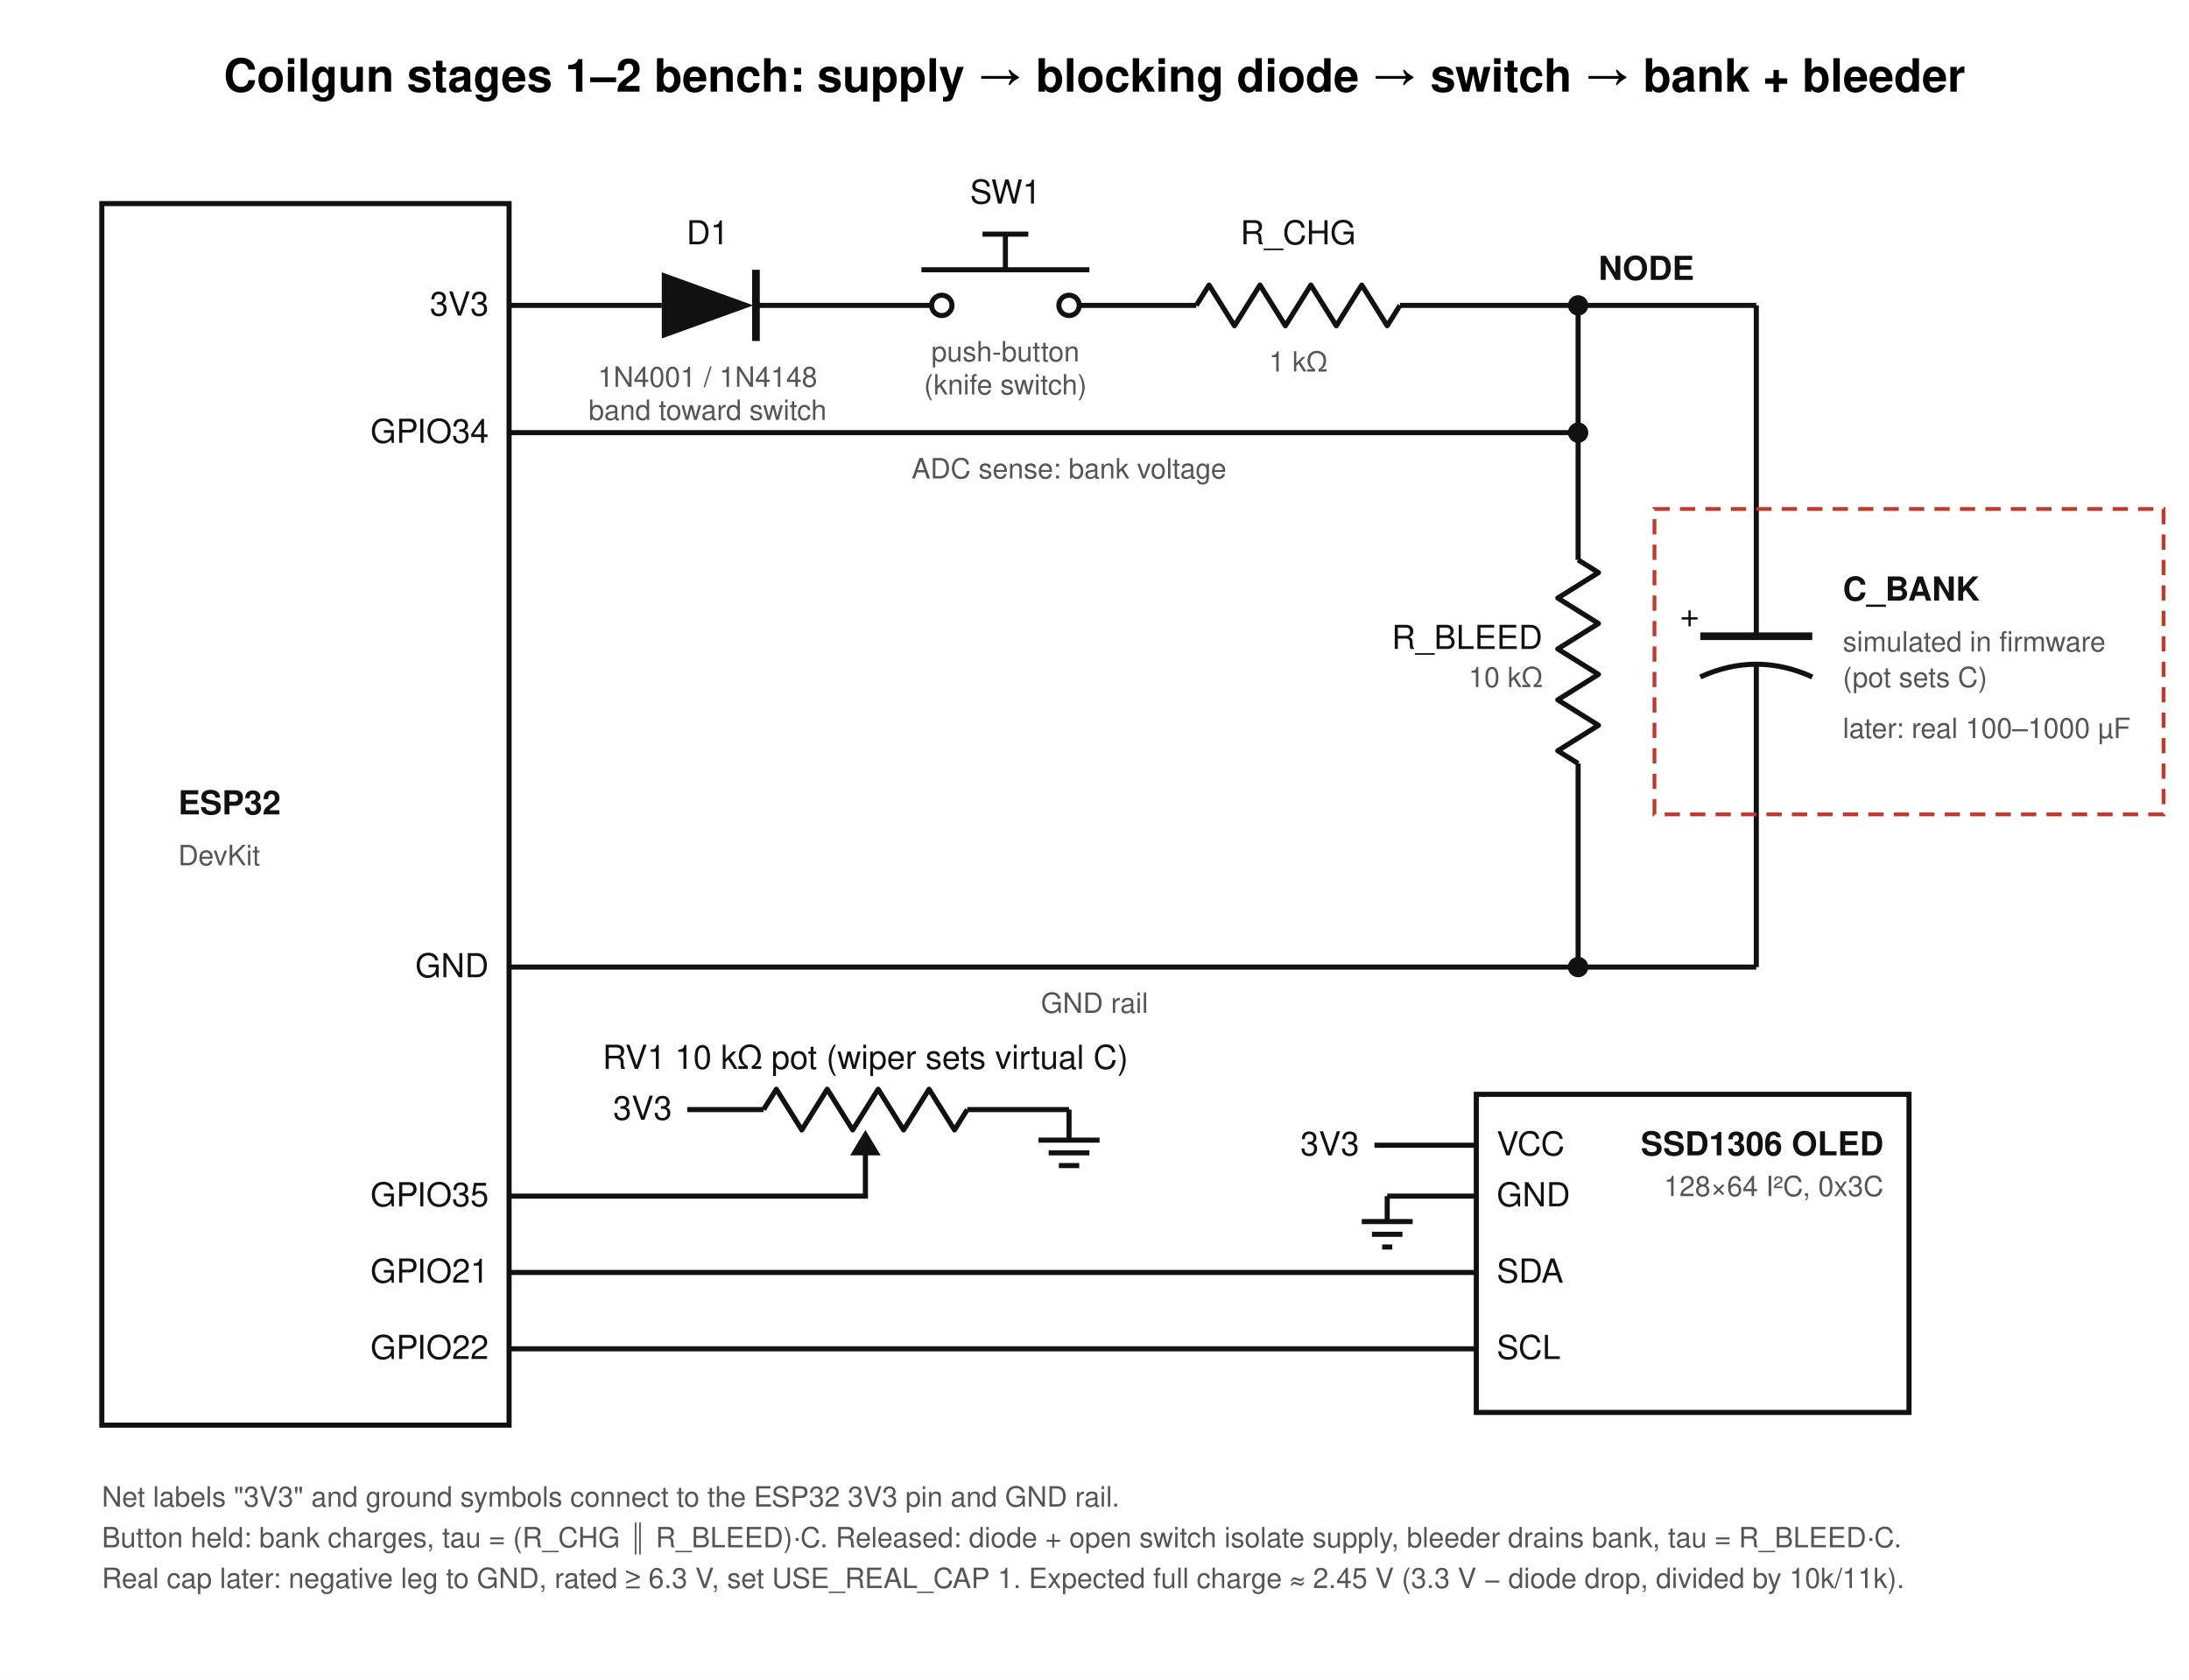
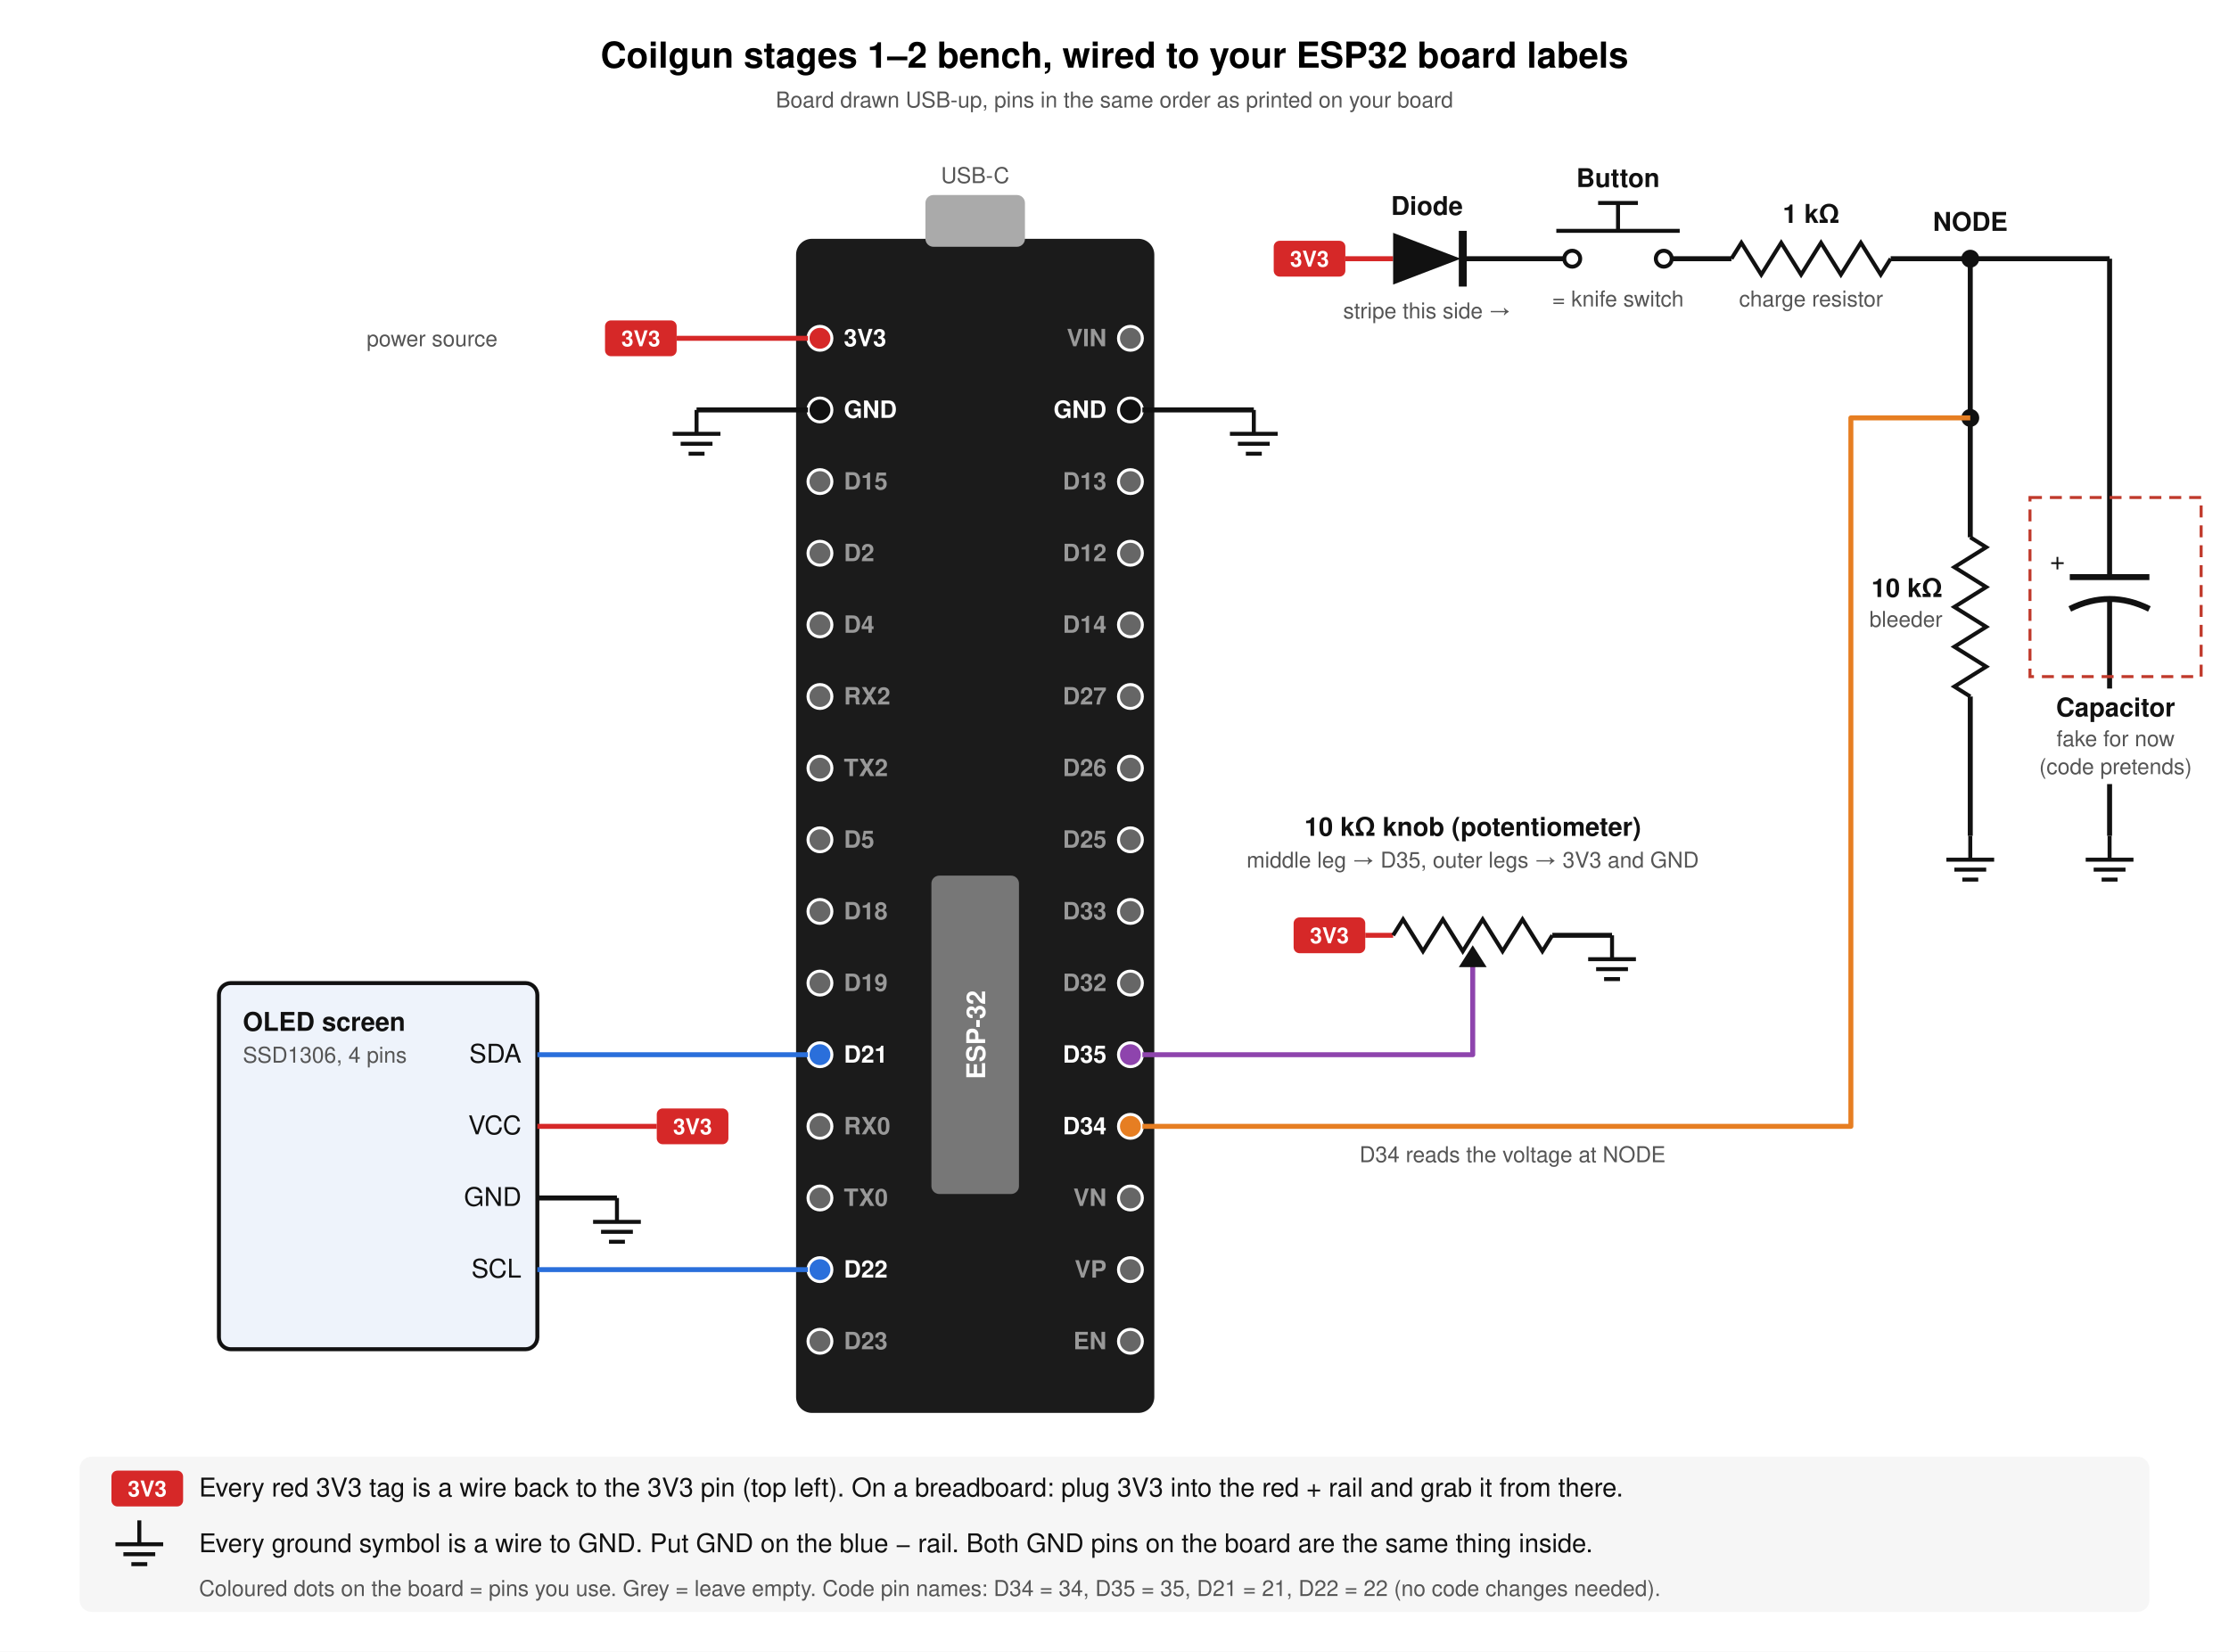
- <svg xmlns="http://www.w3.org/2000/svg" width="860" height="660" viewBox="0 0 860 660" font-family="Helvetica, Arial, sans-serif">
-   <rect width="860" height="660" fill="#ffffff" />
-   <style>
-     .w{stroke:#111;stroke-width:2;fill:none}
-     .p{stroke:#111;stroke-width:2;fill:none;stroke-linejoin:round}
-     .t{font-size:13px;fill:#111}
-     .s{font-size:11px;fill:#555}
-     .b{font-size:13px;font-weight:bold;fill:#111}
-     .dot{fill:#111}
-   </style>
-   <text x="430" y="36" text-anchor="middle" font-size="18" font-weight="bold">Coilgun stages 1–2 bench: supply → blocking diode → switch → bank + bleeder</text>
-   <rect x="40" y="80" width="160" height="480" class="w" fill="#f4f4f4" />
-   <text x="70" y="320" class="b" font-size="20">ESP32</text>
-   <text x="70" y="340" class="s">DevKit</text>
-   <text x="192" y="124" class="t" text-anchor="end">3V3</text>
-   <text x="192" y="174" class="t" text-anchor="end">GPIO34</text>
-   <text x="192" y="384" class="t" text-anchor="end">GND</text>
-   <text x="192" y="474" class="t" text-anchor="end">GPIO35</text>
-   <text x="192" y="504" class="t" text-anchor="end">GPIO21</text>
-   <text x="192" y="534" class="t" text-anchor="end">GPIO22</text>
-   <line x1="200" y1="120" x2="260" y2="120" class="w" />
-   <polygon points="260,107 260,133 296,120" fill="#111" />
-   <line x1="297" y1="106" x2="297" y2="134" stroke="#111" stroke-width="3" />
-   <text x="278" y="96" class="t" text-anchor="middle">D1</text>
-   <text x="278" y="152" class="s" text-anchor="middle">1N4001 / 1N4148</text>
-   <text x="278" y="165" class="s" text-anchor="middle">band toward switch</text>
-   <line x1="297" y1="120" x2="366" y2="120" class="w" />
-   <circle cx="370" cy="120" r="4" class="w" fill="#fff" />
-   <circle cx="420" cy="120" r="4" class="w" fill="#fff" />
-   <line x1="362" y1="106" x2="428" y2="106" class="w" />
-   <line x1="395" y1="106" x2="395" y2="92" class="w" />
-   <line x1="386" y1="92" x2="404" y2="92" class="w" />
-   <text x="395" y="80" class="t" text-anchor="middle">SW1</text>
-   <text x="395" y="142" class="s" text-anchor="middle">push-button</text>
-   <text x="395" y="155" class="s" text-anchor="middle">(knife switch)</text>
-   <line x1="424" y1="120" x2="470" y2="120" class="w" />
-   <path d="M470,120 l5,-8 l10,16 l10,-16 l10,16 l10,-16 l10,16 l10,-16 l10,16 l5,-8" class="p" />
-   <text x="510" y="96" class="t" text-anchor="middle">R_CHG</text>
-   <text x="510" y="146" class="s" text-anchor="middle">1 kΩ</text>
-   <line x1="550" y1="120" x2="690" y2="120" class="w" />
-   <circle cx="620" cy="120" r="4" class="dot" />
-   <text x="628" y="110" class="b">NODE</text>
-   <line x1="620" y1="120" x2="620" y2="220" class="w" />
-   <circle cx="620" cy="170" r="4" class="dot" />
-   <path d="M620,220 l8,5 l-16,10 l16,10 l-16,10 l16,10 l-16,10 l16,10 l-16,10 l8,5" class="p" />
-   <text x="606" y="255" class="t" text-anchor="end">R_BLEED</text>
-   <text x="606" y="270" class="s" text-anchor="end">10 kΩ</text>
-   <line x1="620" y1="300" x2="620" y2="380" class="w" />
-   <line x1="200" y1="170" x2="620" y2="170" class="w" />
-   <text x="420" y="188" class="s" text-anchor="middle">ADC sense: bank voltage</text>
-   <line x1="690" y1="120" x2="690" y2="250" class="w" />
-   <line x1="668" y1="250" x2="712" y2="250" stroke="#111" stroke-width="3" />
-   <path d="M668,266 Q690,256 712,266" class="w" stroke-width="3" />
-   <text x="660" y="246" class="t">+</text>
-   <line x1="690" y1="261" x2="690" y2="380" class="w" />
-   <rect x="650" y="200" width="200" height="120" fill="none" stroke="#c0392b" stroke-width="1.5" stroke-dasharray="6,4" />
-   <text x="724" y="236" class="b" fill="#c0392b">C_BANK</text>
-   <text x="724" y="256" class="s">simulated in firmware</text>
-   <text x="724" y="270" class="s">(pot sets C)</text>
-   <text x="724" y="290" class="s">later: real 100–1000 µF</text>
-   <line x1="200" y1="380" x2="690" y2="380" class="w" />
-   <circle cx="620" cy="380" r="4" class="dot" />
-   <text x="430" y="398" class="s" text-anchor="middle">GND rail</text>
-   <line x1="270" y1="436" x2="300" y2="436" class="w" />
-   <path d="M300,436 l5,-8 l10,16 l10,-16 l10,16 l10,-16 l10,16 l10,-16 l10,16 l5,-8" class="p" />
-   <line x1="380" y1="436" x2="420" y2="436" class="w" />
-   <text x="264" y="440" class="t" text-anchor="end">3V3</text>
-   <line x1="420" y1="436" x2="420" y2="448" class="w" />
-   <line x1="408" y1="448" x2="432" y2="448" class="w" />
-   <line x1="412" y1="453" x2="428" y2="453" class="w" />
-   <line x1="416" y1="458" x2="424" y2="458" class="w" />
-   <polyline points="200,470 340,470 340,452" class="w" />
-   <polygon points="334,454 346,454 340,444" fill="#111" />
-   <text x="340" y="420" class="t" text-anchor="middle">RV1 10 kΩ pot (wiper sets virtual C)</text>
-   <line x1="200" y1="450" x2="200" y2="470" stroke="#f4f4f4" stroke-width="0" />
-   <rect x="580" y="430" width="170" height="125" class="w" fill="#eef3fb" />
-   <text x="740" y="454" class="b" text-anchor="end">SSD1306 OLED</text>
-   <text x="740" y="470" class="s" text-anchor="end">128×64 I²C, 0x3C</text>
-   <text x="588" y="454" class="t">VCC</text>
-   <text x="588" y="474" class="t">GND</text>
-   <text x="588" y="504" class="t">SDA</text>
-   <text x="588" y="534" class="t">SCL</text>
-   <line x1="540" y1="450" x2="580" y2="450" class="w" />
-   <text x="534" y="454" class="t" text-anchor="end">3V3</text>
-   <line x1="545" y1="470" x2="580" y2="470" class="w" />
-   <line x1="545" y1="470" x2="545" y2="480" class="w" />
-   <line x1="535" y1="480" x2="555" y2="480" class="w" />
-   <line x1="539" y1="485" x2="551" y2="485" class="w" />
-   <line x1="543" y1="490" x2="547" y2="490" class="w" />
-   <line x1="200" y1="500" x2="580" y2="500" class="w" />
-   <line x1="200" y1="530" x2="580" y2="530" class="w" />
-   <text x="40" y="592" class="s">Net labels "3V3" and ground symbols connect to the ESP32 3V3 pin and GND rail.</text>
-   <text x="40" y="608" class="s">Button held: bank charges, tau = (R_CHG ∥ R_BLEED)·C. Released: diode + open switch isolate supply, bleeder drains bank, tau = R_BLEED·C.</text>
-   <text x="40" y="624" class="s">Real cap later: negative leg to GND, rated ≥ 6.3 V, set USE_REAL_CAP 1. Expected full charge ≈ 2.45 V (3.3 V − diode drop, divided by 10k/11k).</text>
+ <svg xmlns="http://www.w3.org/2000/svg" width="1120" height="830" viewBox="0 0 1120 830" font-family="Helvetica, Arial, sans-serif">
+   <rect width="1120" height="830" fill="#fff" />
+   <style>.w{stroke:#111;stroke-width:2;fill:none}.t{font-size:13px;fill:#111}.s{font-size:11px;fill:#555}.b{font-size:13px;font-weight:bold;fill:#111}.pin{font-size:12px;font-weight:bold}</style>
+   <text x="560" y="34" text-anchor="middle" font-size="18" font-weight="bold">Coilgun stages 1–2 bench, wired to your ESP32 board labels</text>
+   <text x="560" y="54" text-anchor="middle" class="s">Board drawn USB-up, pins in the same order as printed on your board</text>
+   <rect x="400" y="120" width="180" height="590" rx="8" fill="#1b1b1b" />
+   <rect x="465" y="98" width="50" height="26" rx="4" fill="#aaa" />
+   <text x="490" y="92" text-anchor="middle" class="s">USB-C</text>
+   <rect x="468" y="440" width="44" height="160" rx="4" fill="#777" />
+   <text x="490" y="525" transform="rotate(-90 490 520)" text-anchor="middle" fill="#fff" font-size="13" font-weight="bold">ESP-32</text>
+   <circle cx="412" cy="170" r="6" fill="#d62828" stroke="#fff" stroke-width="1.5" />
+   <text x="424" y="174" class="pin" fill="#fff">3V3</text>
+   <circle cx="412" cy="206" r="6" fill="#111" stroke="#fff" stroke-width="1.5" />
+   <text x="424" y="210" class="pin" fill="#fff">GND</text>
+   <circle cx="412" cy="242" r="6" fill="#666" stroke="#fff" stroke-width="1.5" />
+   <text x="424" y="246" class="pin" fill="#999">D15</text>
+   <circle cx="412" cy="278" r="6" fill="#666" stroke="#fff" stroke-width="1.5" />
+   <text x="424" y="282" class="pin" fill="#999">D2</text>
+   <circle cx="412" cy="314" r="6" fill="#666" stroke="#fff" stroke-width="1.5" />
+   <text x="424" y="318" class="pin" fill="#999">D4</text>
+   <circle cx="412" cy="350" r="6" fill="#666" stroke="#fff" stroke-width="1.5" />
+   <text x="424" y="354" class="pin" fill="#999">RX2</text>
+   <circle cx="412" cy="386" r="6" fill="#666" stroke="#fff" stroke-width="1.5" />
+   <text x="424" y="390" class="pin" fill="#999">TX2</text>
+   <circle cx="412" cy="422" r="6" fill="#666" stroke="#fff" stroke-width="1.5" />
+   <text x="424" y="426" class="pin" fill="#999">D5</text>
+   <circle cx="412" cy="458" r="6" fill="#666" stroke="#fff" stroke-width="1.5" />
+   <text x="424" y="462" class="pin" fill="#999">D18</text>
+   <circle cx="412" cy="494" r="6" fill="#666" stroke="#fff" stroke-width="1.5" />
+   <text x="424" y="498" class="pin" fill="#999">D19</text>
+   <circle cx="412" cy="530" r="6" fill="#2a6fdb" stroke="#fff" stroke-width="1.5" />
+   <text x="424" y="534" class="pin" fill="#fff">D21</text>
+   <circle cx="412" cy="566" r="6" fill="#666" stroke="#fff" stroke-width="1.5" />
+   <text x="424" y="570" class="pin" fill="#999">RX0</text>
+   <circle cx="412" cy="602" r="6" fill="#666" stroke="#fff" stroke-width="1.5" />
+   <text x="424" y="606" class="pin" fill="#999">TX0</text>
+   <circle cx="412" cy="638" r="6" fill="#2a6fdb" stroke="#fff" stroke-width="1.5" />
+   <text x="424" y="642" class="pin" fill="#fff">D22</text>
+   <circle cx="412" cy="674" r="6" fill="#666" stroke="#fff" stroke-width="1.5" />
+   <text x="424" y="678" class="pin" fill="#999">D23</text>
+   <circle cx="568" cy="170" r="6" fill="#666" stroke="#fff" stroke-width="1.5" />
+   <text x="556" y="174" class="pin" text-anchor="end" fill="#999">VIN</text>
+   <circle cx="568" cy="206" r="6" fill="#111" stroke="#fff" stroke-width="1.5" />
+   <text x="556" y="210" class="pin" text-anchor="end" fill="#fff">GND</text>
+   <circle cx="568" cy="242" r="6" fill="#666" stroke="#fff" stroke-width="1.5" />
+   <text x="556" y="246" class="pin" text-anchor="end" fill="#999">D13</text>
+   <circle cx="568" cy="278" r="6" fill="#666" stroke="#fff" stroke-width="1.5" />
+   <text x="556" y="282" class="pin" text-anchor="end" fill="#999">D12</text>
+   <circle cx="568" cy="314" r="6" fill="#666" stroke="#fff" stroke-width="1.5" />
+   <text x="556" y="318" class="pin" text-anchor="end" fill="#999">D14</text>
+   <circle cx="568" cy="350" r="6" fill="#666" stroke="#fff" stroke-width="1.5" />
+   <text x="556" y="354" class="pin" text-anchor="end" fill="#999">D27</text>
+   <circle cx="568" cy="386" r="6" fill="#666" stroke="#fff" stroke-width="1.5" />
+   <text x="556" y="390" class="pin" text-anchor="end" fill="#999">D26</text>
+   <circle cx="568" cy="422" r="6" fill="#666" stroke="#fff" stroke-width="1.5" />
+   <text x="556" y="426" class="pin" text-anchor="end" fill="#999">D25</text>
+   <circle cx="568" cy="458" r="6" fill="#666" stroke="#fff" stroke-width="1.5" />
+   <text x="556" y="462" class="pin" text-anchor="end" fill="#999">D33</text>
+   <circle cx="568" cy="494" r="6" fill="#666" stroke="#fff" stroke-width="1.5" />
+   <text x="556" y="498" class="pin" text-anchor="end" fill="#999">D32</text>
+   <circle cx="568" cy="530" r="6" fill="#8e44ad" stroke="#fff" stroke-width="1.5" />
+   <text x="556" y="534" class="pin" text-anchor="end" fill="#fff">D35</text>
+   <circle cx="568" cy="566" r="6" fill="#e67e22" stroke="#fff" stroke-width="1.5" />
+   <text x="556" y="570" class="pin" text-anchor="end" fill="#fff">D34</text>
+   <circle cx="568" cy="602" r="6" fill="#666" stroke="#fff" stroke-width="1.5" />
+   <text x="556" y="606" class="pin" text-anchor="end" fill="#999">VN</text>
+   <circle cx="568" cy="638" r="6" fill="#666" stroke="#fff" stroke-width="1.5" />
+   <text x="556" y="642" class="pin" text-anchor="end" fill="#999">VP</text>
+   <circle cx="568" cy="674" r="6" fill="#666" stroke="#fff" stroke-width="1.5" />
+   <text x="556" y="678" class="pin" text-anchor="end" fill="#999">EN</text>
+   <polyline points="406,170 340,170" fill="none" stroke="#d62828" stroke-width="2.5" stroke-linejoin="round" />
+   <rect x="304" y="161" width="36" height="18" rx="3" fill="#d62828" />
+   <text x="322.0" y="174" text-anchor="middle" font-size="11" font-weight="bold" fill="#fff">3V3</text>
+   <text x="250" y="174" class="s" text-anchor="end">power source</text>
+   <polyline points="406,206 350,206" fill="none" stroke="#111" stroke-width="2.5" stroke-linejoin="round" />
+   <line x1="350" y1="206" x2="350" y2="218" class="w" />
+   <line x1="338" y1="218" x2="362" y2="218" class="w" />
+   <line x1="342" y1="223" x2="358" y2="223" class="w" />
+   <line x1="346" y1="228" x2="354" y2="228" class="w" />
+   <rect x="110" y="494" width="160" height="184" rx="6" fill="#eef3fb" stroke="#111" stroke-width="2" />
+   <text x="122" y="518" class="b">OLED screen</text>
+   <text x="122" y="534" class="s">SSD1306, 4 pins</text>
+   <text x="262" y="534" class="t" text-anchor="end">SDA</text>
+   <text x="262" y="570" class="t" text-anchor="end">VCC</text>
+   <text x="262" y="606" class="t" text-anchor="end">GND</text>
+   <text x="262" y="642" class="t" text-anchor="end">SCL</text>
+   <polyline points="406,530 270,530" fill="none" stroke="#2a6fdb" stroke-width="2.5" stroke-linejoin="round" />
+   <polyline points="406,638 270,638" fill="none" stroke="#2a6fdb" stroke-width="2.5" stroke-linejoin="round" />
+   <polyline points="270,566 330,566" fill="none" stroke="#d62828" stroke-width="2.5" stroke-linejoin="round" />
+   <rect x="330" y="557" width="36" height="18" rx="3" fill="#d62828" />
+   <text x="348.0" y="570" text-anchor="middle" font-size="11" font-weight="bold" fill="#fff">3V3</text>
+   <polyline points="270,602 310,602" fill="none" stroke="#111" stroke-width="2.5" stroke-linejoin="round" />
+   <line x1="310" y1="602" x2="310" y2="614" class="w" />
+   <line x1="298" y1="614" x2="322" y2="614" class="w" />
+   <line x1="302" y1="619" x2="318" y2="619" class="w" />
+   <line x1="306" y1="624" x2="314" y2="624" class="w" />
+   <polyline points="574,206 630,206" fill="none" stroke="#111" stroke-width="2.5" stroke-linejoin="round" />
+   <line x1="630" y1="206" x2="630" y2="218" class="w" />
+   <line x1="618" y1="218" x2="642" y2="218" class="w" />
+   <line x1="622" y1="223" x2="638" y2="223" class="w" />
+   <line x1="626" y1="228" x2="634" y2="228" class="w" />
+   <rect x="640" y="121" width="36" height="18" rx="3" fill="#d62828" />
+   <text x="658.0" y="134" text-anchor="middle" font-size="11" font-weight="bold" fill="#fff">3V3</text>
+   <polyline points="676,130 700,130" fill="none" stroke="#d62828" stroke-width="2.5" stroke-linejoin="round" />
+   <polygon points="700,117 700,143 734,130" fill="#111" />
+   <line x1="735" y1="116" x2="735" y2="144" stroke="#111" stroke-width="4" />
+   <text x="717" y="108" class="b" text-anchor="middle">Diode</text>
+   <text x="717" y="160" class="s" text-anchor="middle">stripe this side →</text>
+   <polyline points="735,130 786,130" fill="none" stroke="#111" stroke-width="2.5" stroke-linejoin="round" />
+   <circle cx="790" cy="130" r="4" fill="#fff" stroke="#111" stroke-width="2" />
+   <circle cx="836" cy="130" r="4" fill="#fff" stroke="#111" stroke-width="2" />
+   <line x1="782" y1="116" x2="844" y2="116" class="w" />
+   <line x1="813" y1="116" x2="813" y2="102" class="w" />
+   <line x1="803" y1="102" x2="823" y2="102" class="w" />
+   <text x="813" y="94" class="b" text-anchor="middle">Button</text>
+   <text x="813" y="154" class="s" text-anchor="middle">= knife switch</text>
+   <polyline points="840,130 870,130" fill="none" stroke="#111" stroke-width="2.5" stroke-linejoin="round" />
+   <path d="M870,130 l5,-8 l10,16 l10,-16 l10,16 l10,-16 l10,16 l10,-16 l10,16 l5,-8" class="w" />
+   <text x="910" y="112" class="b" text-anchor="middle">1 kΩ</text>
+   <text x="910" y="154" class="s" text-anchor="middle">charge resistor</text>
+   <polyline points="950,130 1060,130" fill="none" stroke="#111" stroke-width="2.5" stroke-linejoin="round" />
+   <circle cx="990" cy="130" r="4.5" fill="#111" />
+   <text x="990" y="116" class="b" text-anchor="middle">NODE</text>
+   <polyline points="990,130 990,270" fill="none" stroke="#111" stroke-width="2.5" stroke-linejoin="round" />
+   <circle cx="990" cy="210" r="4.5" fill="#111" />
+   <path d="M990,270 l8,5 l-16,10 l16,10 l-16,10 l16,10 l-16,10 l16,10 l-16,10 l8,5" class="w" />
+   <text x="976" y="300" class="b" text-anchor="end">10 kΩ</text>
+   <text x="976" y="315" class="s" text-anchor="end">bleeder</text>
+   <polyline points="990,350 990,420" fill="none" stroke="#111" stroke-width="2.5" stroke-linejoin="round" />
+   <line x1="990" y1="420" x2="990" y2="432" class="w" />
+   <line x1="978" y1="432" x2="1002" y2="432" class="w" />
+   <line x1="982" y1="437" x2="998" y2="437" class="w" />
+   <line x1="986" y1="442" x2="994" y2="442" class="w" />
+   <polyline points="1060,130 1060,290" fill="none" stroke="#111" stroke-width="2.5" stroke-linejoin="round" />
+   <line x1="1040" y1="290" x2="1080" y2="290" stroke="#111" stroke-width="3" />
+   <path d="M1040,306 Q1060,296 1080,306" fill="none" stroke="#111" stroke-width="3" />
+   <text x="1030" y="286" class="t">+</text>
+   <polyline points="1060,301 1060,420" fill="none" stroke="#111" stroke-width="2.5" stroke-linejoin="round" />
+   <line x1="1060" y1="420" x2="1060" y2="432" class="w" />
+   <line x1="1048" y1="432" x2="1072" y2="432" class="w" />
+   <line x1="1052" y1="437" x2="1068" y2="437" class="w" />
+   <line x1="1056" y1="442" x2="1064" y2="442" class="w" />
+   <rect x="1020" y="250" width="86" height="90" fill="none" stroke="#c0392b" stroke-width="1.5" stroke-dasharray="6,4" />
+   <rect x="1018" y="346" width="92" height="48" fill="#fff" />
+   <text x="1063" y="360" class="b" text-anchor="middle" fill="#c0392b">Capacitor</text>
+   <text x="1063" y="375" class="s" text-anchor="middle">fake for now</text>
+   <text x="1063" y="389" class="s" text-anchor="middle">(code pretends)</text>
+   <polyline points="574,566 930,566 930,210 990,210" fill="none" stroke="#e67e22" stroke-width="2.5" stroke-linejoin="round" />
+   <text x="760" y="584" class="s" text-anchor="middle">D34 reads the voltage at NODE</text>
+   <rect x="650" y="461" width="36" height="18" rx="3" fill="#d62828" />
+   <text x="668.0" y="474" text-anchor="middle" font-size="11" font-weight="bold" fill="#fff">3V3</text>
+   <polyline points="686,470 700,470" fill="none" stroke="#d62828" stroke-width="2.5" stroke-linejoin="round" />
+   <path d="M700,470 l5,-8 l10,16 l10,-16 l10,16 l10,-16 l10,16 l10,-16 l10,16 l5,-8" class="w" />
+   <polyline points="780,470 810,470" fill="none" stroke="#111" stroke-width="2.5" stroke-linejoin="round" />
+   <line x1="810" y1="470" x2="810" y2="482" class="w" />
+   <line x1="798" y1="482" x2="822" y2="482" class="w" />
+   <line x1="802" y1="487" x2="818" y2="487" class="w" />
+   <line x1="806" y1="492" x2="814" y2="492" class="w" />
+   <polyline points="574,530 740,530 740,484" fill="none" stroke="#8e44ad" stroke-width="2.5" stroke-linejoin="round" />
+   <polygon points="733,486 747,486 740,475" fill="#111" />
+   <text x="740" y="420" class="b" text-anchor="middle">10 kΩ knob (potentiometer)</text>
+   <text x="740" y="436" class="s" text-anchor="middle" dy="-0">middle leg → D35, outer legs → 3V3 and GND</text>
+   <rect x="40" y="732" width="1040" height="78" rx="6" fill="#f6f6f6" />
+   <rect x="56" y="739" width="36" height="18" rx="3" fill="#d62828" />
+   <text x="74.0" y="752" text-anchor="middle" font-size="11" font-weight="bold" fill="#fff">3V3</text>
+   <text x="100" y="752" class="t">Every red 3V3 tag is a wire back to the 3V3 pin (top left). On a breadboard: plug 3V3 into the red + rail and grab it from there.</text>
+   <line x1="70" y1="764" x2="70" y2="776" class="w" />
+   <line x1="58" y1="776" x2="82" y2="776" class="w" />
+   <line x1="62" y1="781" x2="78" y2="781" class="w" />
+   <line x1="66" y1="786" x2="74" y2="786" class="w" />
+   <text x="100" y="780" class="t">Every ground symbol is a wire to GND. Put GND on the blue − rail. Both GND pins on the board are the same thing inside.</text>
+   <text x="100" y="802" class="s">Coloured dots on the board = pins you use. Grey = leave empty. Code pin names: D34 = 34, D35 = 35, D21 = 21, D22 = 22 (no code changes needed).</text>
</svg>
